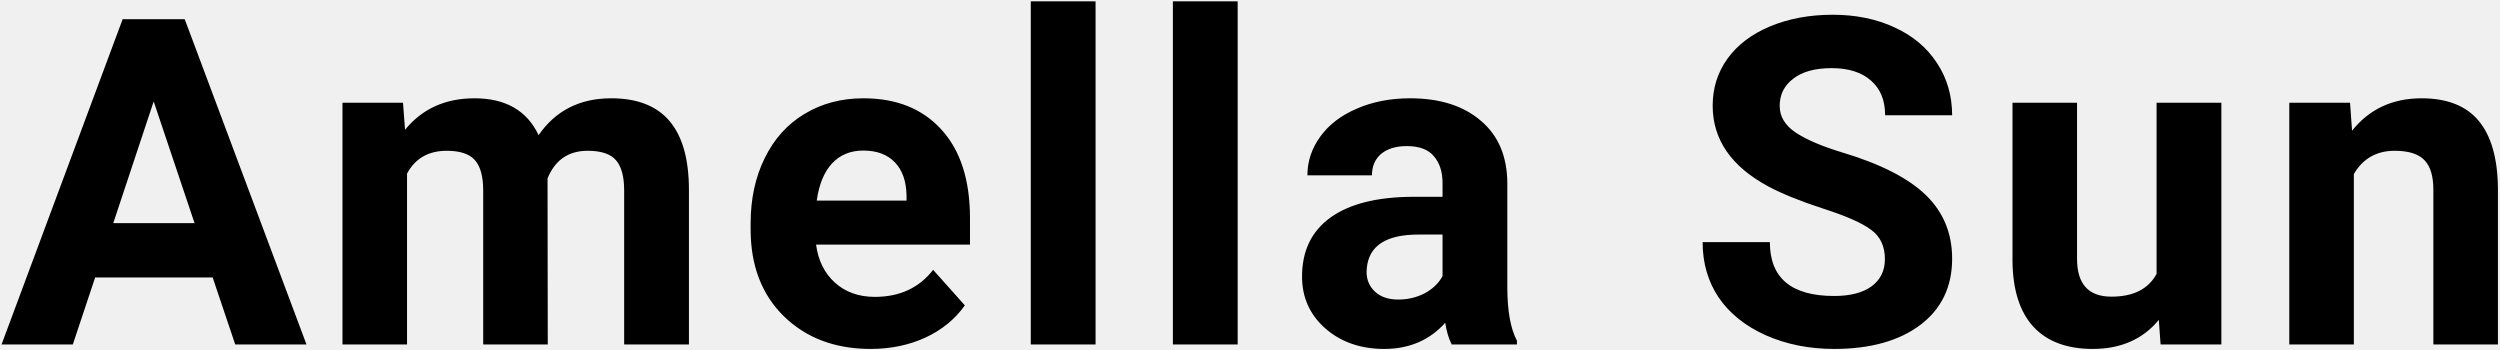
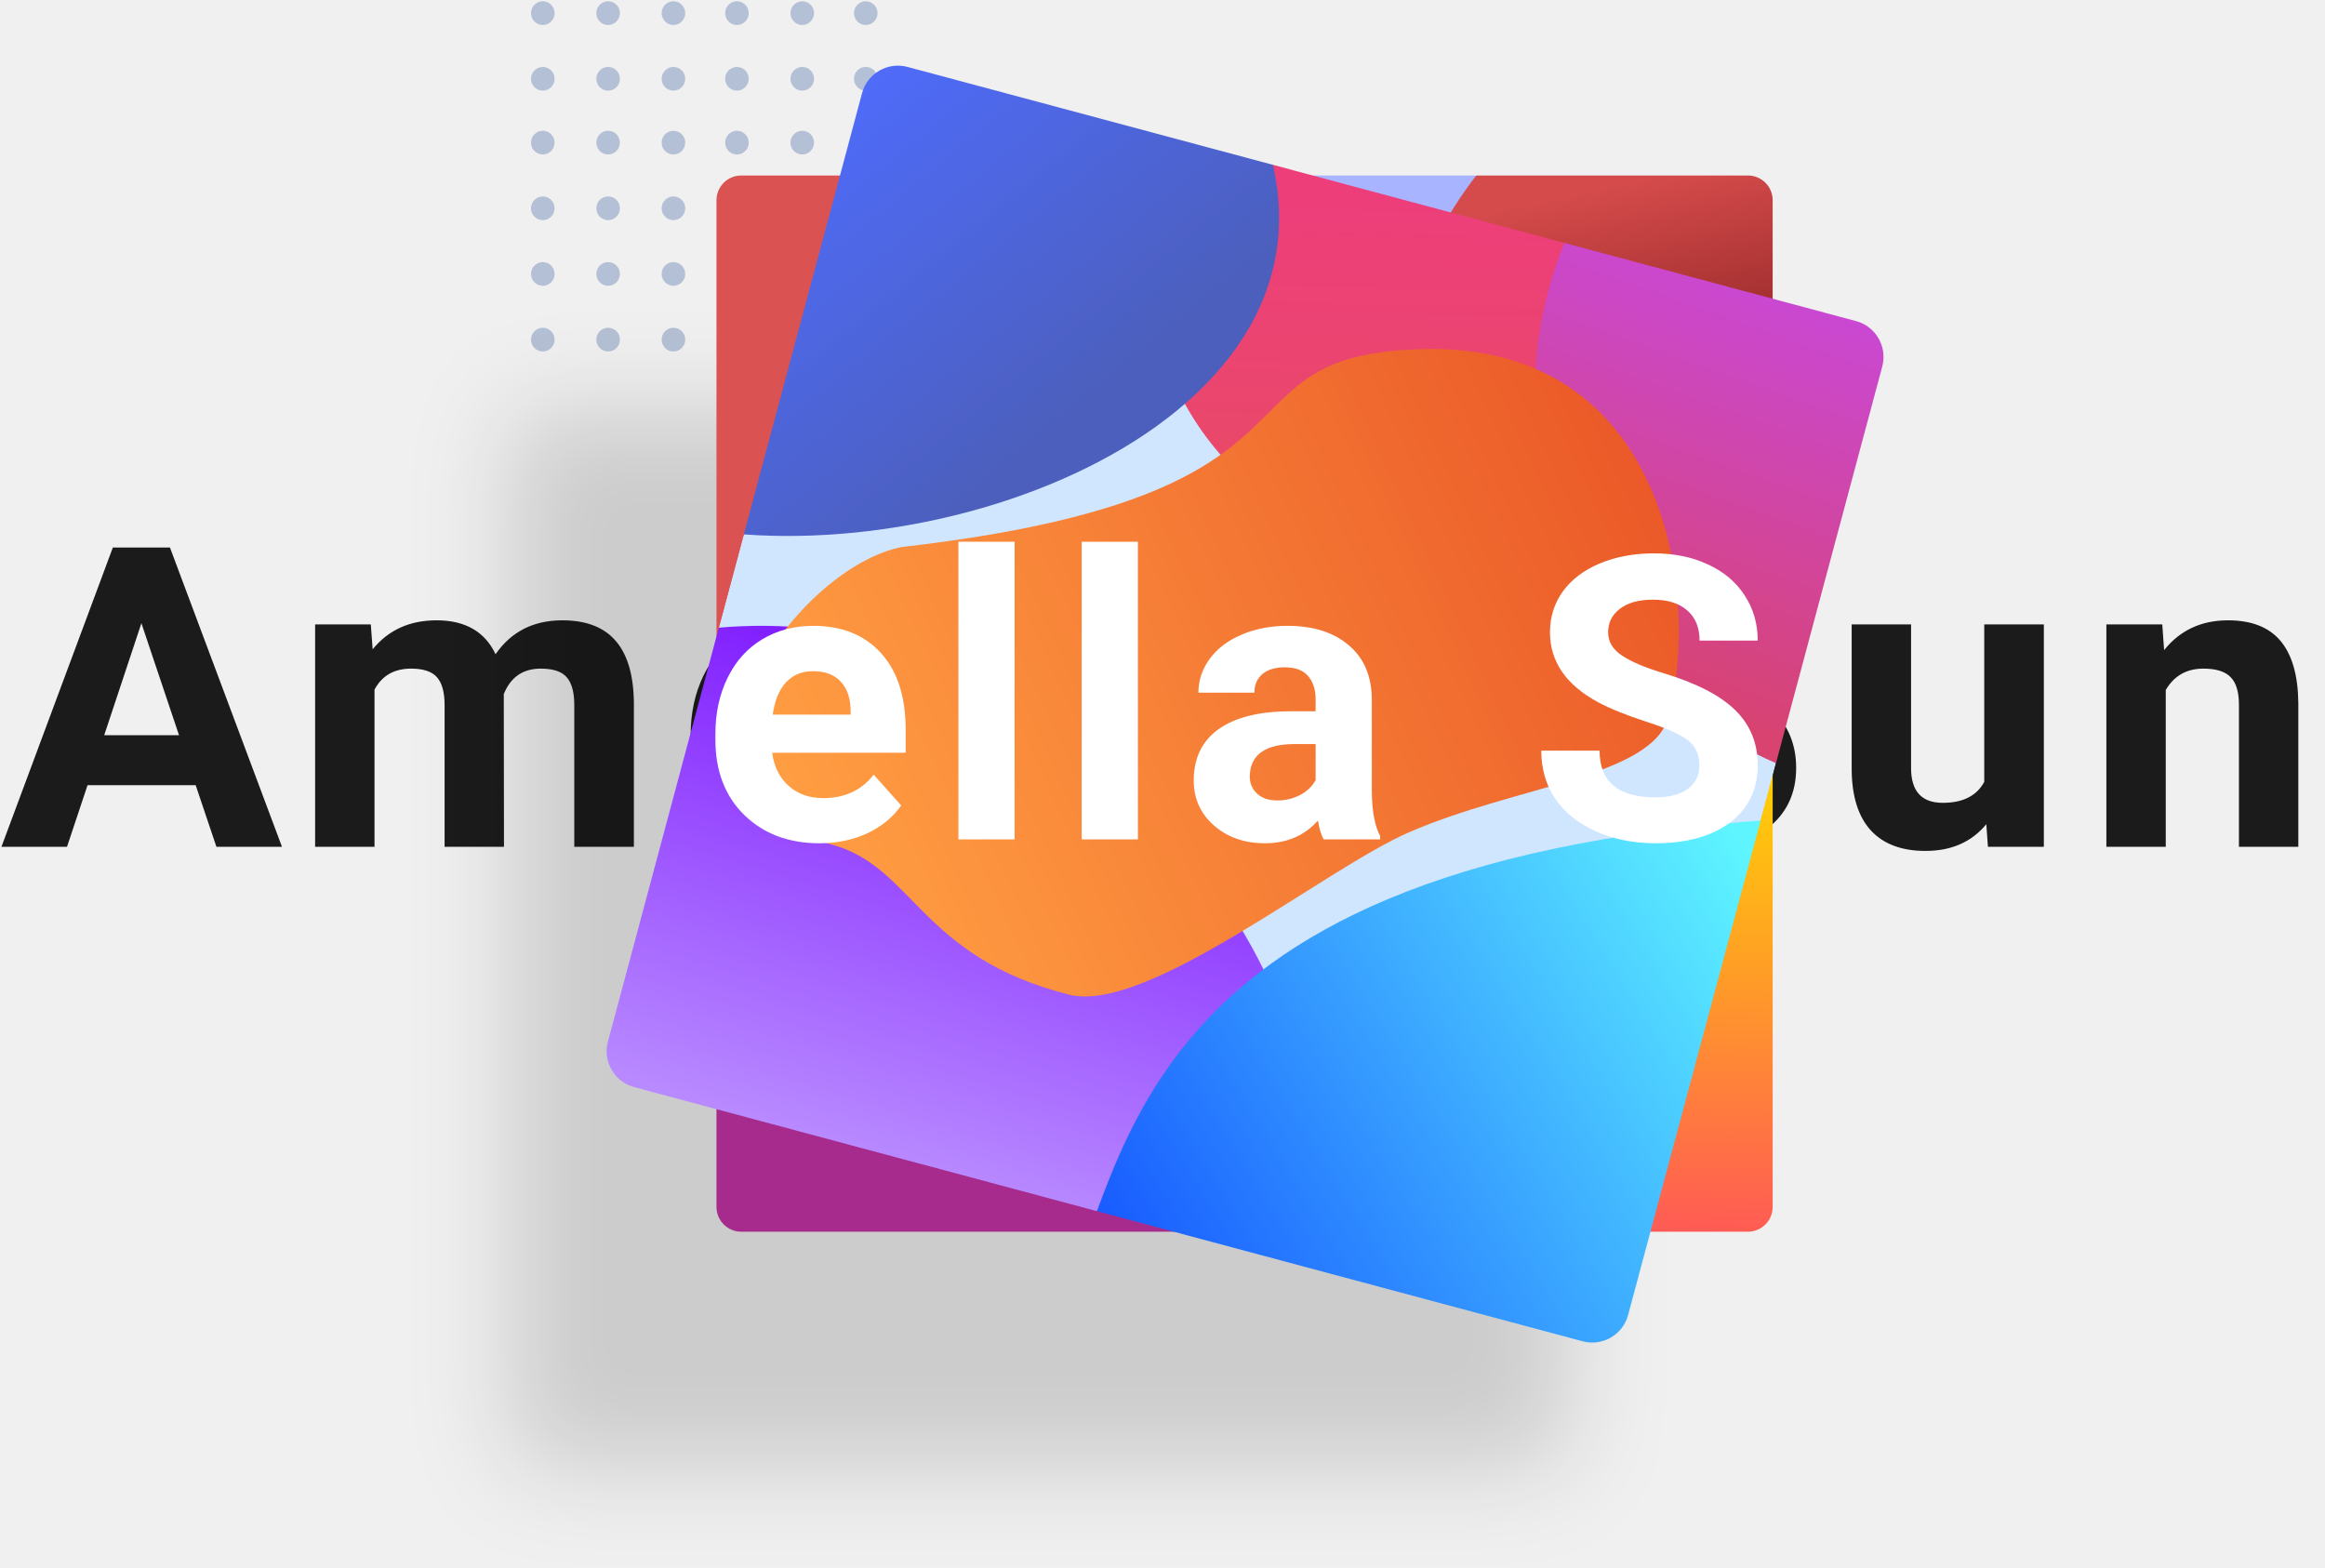
- <svg xmlns="http://www.w3.org/2000/svg" width="929" height="130" viewBox="0 0 929 130" fill="none">
-   <path d="M79.023 103.098H35.361L27.061 128H0.581L45.571 7.141H68.647L113.887 128H87.407L79.023 103.098ZM42.085 82.927H72.3L57.109 37.688L42.085 82.927ZM149.759 38.185L150.506 48.23C156.87 40.427 165.476 36.525 176.322 36.525C187.888 36.525 195.829 41.091 200.145 50.222C206.454 41.091 215.446 36.525 227.123 36.525C236.862 36.525 244.112 39.375 248.871 45.075C253.63 50.72 256.009 59.242 256.009 70.642V128H231.937V70.725C231.937 65.633 230.941 61.926 228.949 59.602C226.957 57.222 223.443 56.032 218.407 56.032C211.213 56.032 206.232 59.463 203.465 66.325L203.548 128H179.559V70.808C179.559 65.606 178.535 61.843 176.488 59.519C174.44 57.194 170.954 56.032 166.029 56.032C159.222 56.032 154.297 58.855 151.254 64.499V128H127.264V38.185H149.759ZM323.508 129.66C310.337 129.66 299.602 125.62 291.301 117.541C283.056 109.462 278.933 98.698 278.933 85.251V82.927C278.933 73.907 280.676 65.855 284.162 58.772C287.649 51.633 292.574 46.154 298.938 42.336C305.357 38.462 312.662 36.525 320.852 36.525C333.137 36.525 342.793 40.399 349.821 48.147C356.905 55.894 360.446 66.879 360.446 81.101V90.895H303.254C304.029 96.761 306.353 101.465 310.227 105.007C314.156 108.549 319.109 110.319 325.085 110.319C334.327 110.319 341.548 106.971 346.75 100.275L358.537 113.474C354.94 118.565 350.07 122.549 343.928 125.427C337.785 128.249 330.979 129.66 323.508 129.66ZM320.769 55.949C316.01 55.949 312.136 57.554 309.148 60.764C306.215 63.973 304.333 68.566 303.503 74.543H336.872V72.634C336.762 67.321 335.323 63.226 332.556 60.349C329.789 57.416 325.86 55.949 320.769 55.949ZM407.11 128H383.038V0.5H407.11V128ZM459.916 128H435.844V0.5H459.916V128ZM539.451 128C538.344 125.842 537.542 123.158 537.044 119.948C531.233 126.423 523.68 129.66 514.383 129.66C505.584 129.66 498.279 127.115 492.469 122.023C486.714 116.932 483.836 110.513 483.836 102.766C483.836 93.247 487.35 85.943 494.378 80.852C501.461 75.76 511.671 73.187 525.008 73.132H536.048V67.985C536.048 63.835 534.969 60.515 532.811 58.024C530.708 55.534 527.36 54.289 522.767 54.289C518.727 54.289 515.545 55.258 513.221 57.194C510.952 59.131 509.817 61.787 509.817 65.163H485.828C485.828 59.961 487.433 55.147 490.643 50.72C493.852 46.293 498.39 42.834 504.256 40.344C510.122 37.798 516.707 36.525 524.012 36.525C535.079 36.525 543.851 39.32 550.325 44.909C556.855 50.443 560.12 58.246 560.12 68.317V107.248C560.175 115.77 561.365 122.217 563.689 126.589V128H539.451ZM519.612 111.315C523.154 111.315 526.419 110.541 529.407 108.991C532.396 107.386 534.609 105.256 536.048 102.6V87.16H527.083C515.075 87.16 508.683 91.311 507.908 99.611L507.825 101.022C507.825 104.011 508.877 106.473 510.979 108.41C513.082 110.347 515.96 111.315 519.612 111.315ZM700.43 96.291C700.43 91.587 698.77 87.99 695.449 85.5C692.129 82.954 686.153 80.298 677.52 77.531C668.887 74.709 662.053 71.942 657.017 69.231C643.293 61.815 636.431 51.827 636.431 39.265C636.431 32.735 638.257 26.924 641.909 21.833C645.617 16.686 650.902 12.675 657.764 9.797C664.681 6.919 672.429 5.48 681.006 5.48C689.639 5.48 697.331 7.058 704.082 10.212C710.834 13.311 716.063 17.71 719.771 23.41C723.534 29.11 725.415 35.585 725.415 42.834H700.513C700.513 37.3 698.77 33.011 695.283 29.968C691.797 26.869 686.9 25.319 680.591 25.319C674.504 25.319 669.772 26.62 666.397 29.221C663.021 31.766 661.333 35.142 661.333 39.348C661.333 43.277 663.298 46.569 667.227 49.226C671.211 51.882 677.049 54.372 684.741 56.696C698.908 60.957 709.229 66.242 715.703 72.551C722.178 78.859 725.415 86.717 725.415 96.125C725.415 106.584 721.459 114.802 713.545 120.778C705.632 126.7 694.979 129.66 681.587 129.66C672.29 129.66 663.823 127.972 656.187 124.597C648.55 121.166 642.712 116.49 638.672 110.568C634.688 104.647 632.695 97.785 632.695 89.982H657.681C657.681 103.319 665.65 109.987 681.587 109.987C687.508 109.987 692.129 108.798 695.449 106.418C698.77 103.983 700.43 100.607 700.43 96.291ZM802.211 118.869C796.29 126.063 788.099 129.66 777.64 129.66C768.012 129.66 760.652 126.893 755.56 121.359C750.525 115.826 747.951 107.718 747.841 97.038V38.185H771.83V96.208C771.83 105.56 776.091 110.236 784.613 110.236C792.748 110.236 798.337 107.414 801.381 101.77V38.185H825.453V128H802.875L802.211 118.869ZM873.279 38.185L874.026 48.562C880.445 40.537 889.05 36.525 899.841 36.525C909.359 36.525 916.443 39.32 921.091 44.909C925.74 50.498 928.119 58.855 928.23 69.978V128H904.241V70.559C904.241 65.467 903.134 61.787 900.92 59.519C898.707 57.194 895.027 56.032 889.88 56.032C883.129 56.032 878.065 58.91 874.69 64.665V128H850.701V38.185H873.279Z" fill="black" />
+ <svg xmlns="http://www.w3.org/2000/svg" width="939" height="633" viewBox="0 0 939 633" fill="none">
+   <path d="M79.023 317.098H35.361L27.061 342H0.581L45.571 221.141H68.647L113.887 342H87.407L79.023 317.098ZM42.085 296.927H72.3L57.109 251.688L42.085 296.927ZM149.759 252.186L150.506 262.229C156.87 254.427 165.476 250.525 176.322 250.525C187.888 250.525 195.829 255.091 200.145 264.222C206.454 255.091 215.446 250.525 227.123 250.525C236.862 250.525 244.112 253.375 248.871 259.075C253.63 264.72 256.009 273.242 256.009 284.642V342H231.937V284.725C231.937 279.633 230.941 275.926 228.949 273.602C226.957 271.222 223.443 270.032 218.407 270.032C211.213 270.032 206.232 273.463 203.465 280.325L203.548 342H179.559V284.808C179.559 279.606 178.535 275.843 176.488 273.519C174.44 271.194 170.954 270.032 166.029 270.032C159.222 270.032 154.297 272.854 151.254 278.499V342H127.264V252.186H149.759ZM323.508 343.66C310.337 343.66 299.602 339.62 291.301 331.541C283.056 323.462 278.933 312.698 278.933 299.251V296.927C278.933 287.907 280.676 279.855 284.162 272.771C287.649 265.633 292.574 260.154 298.938 256.336C305.357 252.462 312.662 250.525 320.852 250.525C333.137 250.525 342.793 254.399 349.821 262.146C356.905 269.894 360.446 280.879 360.446 295.101V304.896H303.254C304.029 310.761 306.353 315.465 310.227 319.007C314.156 322.549 319.109 324.319 325.085 324.319C334.327 324.319 341.548 320.971 346.75 314.275L358.537 327.474C354.94 332.565 350.07 336.549 343.928 339.427C337.785 342.249 330.979 343.66 323.508 343.66ZM320.769 269.949C316.01 269.949 312.136 271.554 309.148 274.764C306.215 277.973 304.333 282.566 303.503 288.543H336.872V286.634C336.762 281.321 335.323 277.226 332.556 274.349C329.789 271.416 325.86 269.949 320.769 269.949ZM407.11 342H383.038V214.5H407.11V342ZM459.916 342H435.844V214.5H459.916V342ZM539.451 342C538.344 339.842 537.542 337.158 537.044 333.948C531.233 340.423 523.68 343.66 514.383 343.66C505.584 343.66 498.279 341.115 492.469 336.023C486.714 330.932 483.836 324.513 483.836 316.766C483.836 307.247 487.35 299.943 494.378 294.852C501.461 289.76 511.671 287.187 525.008 287.132H536.048V281.985C536.048 277.835 534.969 274.515 532.811 272.024C530.708 269.534 527.36 268.289 522.767 268.289C518.727 268.289 515.545 269.257 513.221 271.194C510.952 273.131 509.817 275.787 509.817 279.163H485.828C485.828 273.961 487.433 269.147 490.643 264.72C493.852 260.293 498.39 256.834 504.256 254.344C510.122 251.798 516.707 250.525 524.012 250.525C535.079 250.525 543.851 253.32 550.325 258.909C556.855 264.443 560.12 272.246 560.12 282.317V321.248C560.175 329.77 561.365 336.217 563.689 340.589V342H539.451ZM519.612 325.315C523.154 325.315 526.419 324.541 529.407 322.991C532.396 321.386 534.609 319.256 536.048 316.6V301.16H527.083C515.075 301.16 508.683 305.311 507.908 313.611L507.825 315.022C507.825 318.011 508.877 320.473 510.979 322.41C513.082 324.347 515.96 325.315 519.612 325.315ZM700.43 310.291C700.43 305.587 698.77 301.99 695.449 299.5C692.129 296.954 686.153 294.298 677.52 291.531C668.887 288.709 662.053 285.942 657.017 283.23C643.293 275.815 636.431 265.826 636.431 253.265C636.431 246.735 638.257 240.924 641.909 235.833C645.617 230.687 650.902 226.674 657.764 223.797C664.681 220.919 672.429 219.48 681.006 219.48C689.639 219.48 697.331 221.058 704.082 224.212C710.834 227.311 716.063 231.71 719.771 237.41C723.534 243.11 725.415 249.585 725.415 256.834H700.513C700.513 251.3 698.77 247.011 695.283 243.968C691.797 240.869 686.9 239.319 680.591 239.319C674.504 239.319 669.772 240.62 666.397 243.221C663.021 245.766 661.333 249.142 661.333 253.348C661.333 257.277 663.298 260.569 667.227 263.226C671.211 265.882 677.049 268.372 684.741 270.696C698.908 274.957 709.229 280.242 715.703 286.551C722.178 292.859 725.415 300.717 725.415 310.125C725.415 320.584 721.459 328.802 713.545 334.778C705.632 340.7 694.979 343.66 681.587 343.66C672.29 343.66 663.823 341.972 656.187 338.597C648.55 335.166 642.712 330.49 638.672 324.568C634.688 318.647 632.695 311.785 632.695 303.982H657.681C657.681 317.319 665.65 323.987 681.587 323.987C687.508 323.987 692.129 322.798 695.449 320.418C698.77 317.983 700.43 314.607 700.43 310.291ZM802.211 332.869C796.29 340.063 788.099 343.66 777.64 343.66C768.012 343.66 760.652 340.893 755.56 335.359C750.525 329.826 747.951 321.718 747.841 311.038V252.186H771.83V310.208C771.83 319.56 776.091 324.236 784.613 324.236C792.748 324.236 798.337 321.414 801.381 315.77V252.186H825.453V342H802.875L802.211 332.869ZM873.279 252.186L874.026 262.562C880.445 254.537 889.05 250.525 899.841 250.525C909.359 250.525 916.443 253.32 921.091 258.909C925.74 264.498 928.119 272.854 928.23 283.978V342H904.241V284.559C904.241 279.467 903.134 275.787 900.92 273.519C898.707 271.194 895.027 270.032 889.88 270.032C883.129 270.032 878.065 272.91 874.69 278.665V342H850.701V252.186H873.279Z" fill="#1B1B1B" />
+   <path fill-rule="evenodd" clip-rule="evenodd" d="M250.364 5.305C250.364 7.949 248.231 10.093 245.601 10.093C242.97 10.093 240.838 7.949 240.838 5.305C240.838 2.661 242.97 0.517 245.601 0.517C248.231 0.517 250.364 2.661 250.364 5.305ZM219.22 10.093C221.851 10.093 223.983 7.949 223.983 5.305C223.983 2.661 221.851 0.517 219.22 0.517C216.59 0.517 214.457 2.661 214.457 5.305C214.457 7.949 216.59 10.093 219.22 10.093ZM219.22 36.611C221.851 36.611 223.983 34.467 223.983 31.823C223.983 29.179 221.851 27.035 219.22 27.035C216.59 27.035 214.457 29.179 214.457 31.823C214.457 34.467 216.59 36.611 219.22 36.611ZM223.983 57.604C223.983 60.248 221.851 62.392 219.22 62.392C216.59 62.392 214.457 60.248 214.457 57.604C214.457 54.96 216.59 52.816 219.22 52.816C221.851 52.816 223.983 54.96 223.983 57.604ZM219.22 88.91C221.851 88.91 223.983 86.766 223.983 84.122C223.983 81.478 221.851 79.334 219.22 79.334C216.59 79.334 214.457 81.478 214.457 84.122C214.457 86.766 216.59 88.91 219.22 88.91ZM223.983 110.64C223.983 113.284 221.851 115.428 219.22 115.428C216.59 115.428 214.457 113.284 214.457 110.64C214.457 107.996 216.59 105.852 219.22 105.852C221.851 105.852 223.983 107.996 223.983 110.64ZM219.22 141.946C221.851 141.946 223.983 139.802 223.983 137.158C223.983 134.513 221.851 132.37 219.22 132.37C216.59 132.37 214.457 134.513 214.457 137.158C214.457 139.802 216.59 141.946 219.22 141.946ZM245.601 36.611C248.231 36.611 250.364 34.467 250.364 31.823C250.364 29.179 248.231 27.035 245.601 27.035C242.97 27.035 240.838 29.179 240.838 31.823C240.838 34.467 242.97 36.611 245.601 36.611ZM250.364 57.604C250.364 60.248 248.231 62.392 245.601 62.392C242.97 62.392 240.838 60.248 240.838 57.604C240.838 54.96 242.97 52.816 245.601 52.816C248.231 52.816 250.364 54.96 250.364 57.604ZM245.601 88.91C248.231 88.91 250.364 86.766 250.364 84.122C250.364 81.478 248.231 79.334 245.601 79.334C242.97 79.334 240.838 81.478 240.838 84.122C240.838 86.766 242.97 88.91 245.601 88.91ZM250.364 110.64C250.364 113.284 248.231 115.428 245.601 115.428C242.97 115.428 240.838 113.284 240.838 110.64C240.838 107.996 242.97 105.852 245.601 105.852C248.231 105.852 250.364 107.996 250.364 110.64ZM245.601 141.946C248.231 141.946 250.364 139.802 250.364 137.158C250.364 134.513 248.231 132.37 245.601 132.37C242.97 132.37 240.838 134.513 240.838 137.158C240.838 139.802 242.97 141.946 245.601 141.946ZM276.744 5.305C276.744 7.949 274.612 10.093 271.981 10.093C269.35 10.093 267.218 7.949 267.218 5.305C267.218 2.661 269.35 0.517 271.981 0.517C274.612 0.517 276.744 2.661 276.744 5.305ZM271.981 36.611C274.612 36.611 276.744 34.467 276.744 31.823C276.744 29.179 274.612 27.035 271.981 27.035C269.35 27.035 267.218 29.179 267.218 31.823C267.218 34.467 269.35 36.611 271.981 36.611ZM276.744 57.604C276.744 60.248 274.612 62.392 271.981 62.392C269.35 62.392 267.218 60.248 267.218 57.604C267.218 54.96 269.35 52.816 271.981 52.816C274.612 52.816 276.744 54.96 276.744 57.604ZM271.981 88.91C274.612 88.91 276.744 86.766 276.744 84.122C276.744 81.478 274.612 79.334 271.981 79.334C269.35 79.334 267.218 81.478 267.218 84.122C267.218 86.766 269.35 88.91 271.981 88.91ZM276.744 110.64C276.744 113.284 274.612 115.428 271.981 115.428C269.35 115.428 267.218 113.284 267.218 110.64C267.218 107.996 269.35 105.852 271.981 105.852C274.612 105.852 276.744 107.996 276.744 110.64ZM271.981 141.946C274.612 141.946 276.744 139.802 276.744 137.158C276.744 134.513 274.612 132.37 271.981 132.37C269.35 132.37 267.218 134.513 267.218 137.158C267.218 139.802 269.35 141.946 271.981 141.946ZM328.773 5.305C328.773 7.949 326.64 10.093 324.009 10.093C321.379 10.093 319.246 7.949 319.246 5.305C319.246 2.661 321.379 0.517 324.009 0.517C326.64 0.517 328.773 2.661 328.773 5.305ZM324.009 36.611C326.64 36.611 328.773 34.467 328.773 31.823C328.773 29.179 326.64 27.035 324.009 27.035C321.379 27.035 319.246 29.179 319.246 31.823C319.246 34.467 321.379 36.611 324.009 36.611ZM328.773 57.604C328.773 60.248 326.64 62.392 324.009 62.392C321.379 62.392 319.246 60.248 319.246 57.604C319.246 54.96 321.379 52.816 324.009 52.816C326.64 52.816 328.773 54.96 328.773 57.604ZM324.009 88.91C326.64 88.91 328.773 86.766 328.773 84.122C328.773 81.478 326.64 79.334 324.009 79.334C321.379 79.334 319.246 81.478 319.246 84.122C319.246 86.766 321.379 88.91 324.009 88.91ZM328.773 110.64C328.773 113.284 326.64 115.428 324.009 115.428C321.379 115.428 319.246 113.284 319.246 110.64C319.246 107.996 321.379 105.852 324.009 105.852C326.64 105.852 328.773 107.996 328.773 110.64ZM324.009 141.946C326.64 141.946 328.773 139.802 328.773 137.158C328.773 134.513 326.64 132.37 324.009 132.37C321.379 132.37 319.246 134.513 319.246 137.158C319.246 139.802 321.379 141.946 324.009 141.946ZM302.392 5.305C302.392 7.949 300.259 10.093 297.629 10.093C294.998 10.093 292.866 7.949 292.866 5.305C292.866 2.661 294.998 0.517 297.629 0.517C300.259 0.517 302.392 2.661 302.392 5.305ZM297.629 36.611C300.259 36.611 302.392 34.467 302.392 31.823C302.392 29.179 300.259 27.035 297.629 27.035C294.998 27.035 292.866 29.179 292.866 31.823C292.866 34.467 294.998 36.611 297.629 36.611ZM302.392 57.604C302.392 60.248 300.259 62.392 297.629 62.392C294.998 62.392 292.866 60.248 292.866 57.604C292.866 54.96 294.998 52.816 297.629 52.816C300.259 52.816 302.392 54.96 302.392 57.604ZM297.629 88.91C300.259 88.91 302.392 86.766 302.392 84.122C302.392 81.478 300.259 79.334 297.629 79.334C294.998 79.334 292.866 81.478 292.866 84.122C292.866 86.766 294.998 88.91 297.629 88.91ZM302.392 110.64C302.392 113.284 300.259 115.428 297.629 115.428C294.998 115.428 292.866 113.284 292.866 110.64C292.866 107.996 294.998 105.852 297.629 105.852C300.259 105.852 302.392 107.996 302.392 110.64ZM297.629 141.946C300.259 141.946 302.392 139.802 302.392 137.158C302.392 134.513 300.259 132.37 297.629 132.37C294.998 132.37 292.866 134.513 292.866 137.158C292.866 139.802 294.998 141.946 297.629 141.946ZM354.42 5.305C354.42 7.949 352.287 10.093 349.657 10.093C347.026 10.093 344.894 7.949 344.894 5.305C344.894 2.661 347.026 0.517 349.657 0.517C352.287 0.517 354.42 2.661 354.42 5.305ZM349.657 36.611C352.287 36.611 354.42 34.467 354.42 31.823C354.42 29.179 352.287 27.035 349.657 27.035C347.026 27.035 344.894 29.179 344.894 31.823C344.894 34.467 347.026 36.611 349.657 36.611ZM354.42 57.604C354.42 60.248 352.287 62.392 349.657 62.392C347.026 62.392 344.894 60.248 344.894 57.604C344.894 54.96 347.026 52.816 349.657 52.816C352.287 52.816 354.42 54.96 354.42 57.604ZM349.657 88.91C352.287 88.91 354.42 86.766 354.42 84.122C354.42 81.478 352.287 79.334 349.657 79.334C347.026 79.334 344.894 81.478 344.894 84.122C344.894 86.766 347.026 88.91 349.657 88.91ZM354.42 110.64C354.42 113.284 352.287 115.428 349.657 115.428C347.026 115.428 344.894 113.284 344.894 110.64C344.894 107.996 347.026 105.852 349.657 105.852C352.287 105.852 354.42 107.996 354.42 110.64ZM349.657 141.946C352.287 141.946 354.42 139.802 354.42 137.158C354.42 134.513 352.287 132.37 349.657 132.37C347.026 132.37 344.894 134.513 344.894 137.158C344.894 139.802 347.026 141.946 349.657 141.946Z" fill="#B4C0D5" />
+   <g filter="url(#filter0_d)">
+     <mask id="mask0" mask-type="alpha" maskUnits="userSpaceOnUse" x="289" y="70" width="427" height="428">
+       <rect x="289.367" y="70.879" width="426.565" height="426.565" rx="10" fill="#C4C4C4" />
+     </mask>
+     <g mask="url(#mask0)">
+       <circle cx="346.191" cy="135.28" r="199.266" fill="#DA5252" />
+       <circle cx="532.577" cy="70.879" r="96.981" fill="#A8B4FF" />
+       <circle cx="724.645" cy="170.511" r="162.519" fill="url(#paint0_linear)" />
+       <circle cx="631.452" cy="351.593" r="211.767" fill="url(#paint1_linear)" />
+       <circle cx="346.191" cy="483.048" r="199.266" fill="#A72B8C" />
+     </g>
+   </g>
+   <mask id="mask1" mask-type="alpha" maskUnits="userSpaceOnUse" x="241" y="23" width="524" height="523">
+     <rect x="352.038" y="23.146" width="426.565" height="426.565" rx="15" transform="rotate(15 352.038 23.1458)" fill="#C4C4C4" />
+   </mask>
+   <g mask="url(#mask1)">
+     <rect x="352.038" y="23.146" width="426.565" height="426.565" rx="15" transform="rotate(15 352.038 23.1458)" fill="#D0E6FF" />
+     <circle cx="581.587" cy="106.148" r="117.744" transform="rotate(15 581.587 106.148)" fill="url(#paint2_linear)" />
+     <path d="M512.566 52.758C511.878 55.578 511.984 58.623 512.772 61.417C544.714 174.641 368.59 237.941 263.619 209.814C157.317 181.331 94.233 72.066 122.717 -34.235C151.2 -140.537 260.465 -203.621 366.766 -175.138C471.623 -147.041 538.115 -51.85 512.566 52.758Z" fill="url(#paint3_linear)" />
+     <circle cx="782.385" cy="159.304" r="162.519" transform="rotate(15 782.385 159.304)" fill="url(#paint4_linear)" />
+     <path d="M504.28 500.326C501.694 502.549 499.643 505.455 498.675 508.725C468.119 611.943 360.655 672.568 256.059 644.542C149.758 616.058 86.674 506.793 115.157 400.492C143.641 294.19 252.905 231.106 359.207 259.59C463.519 287.54 573.722 440.604 504.28 500.326Z" fill="url(#paint5_linear)" />
+     <path d="M907.486 657.113C869.403 799.239 723.316 883.582 581.19 845.5C439.824 807.621 385.795 679.564 422.697 538.337C423.089 536.837 423.72 535.428 424.517 534.098C456.807 480.177 445.133 349.497 716.558 330.987C718.192 330.876 719.918 331.034 721.497 331.472C862.171 370.547 945.354 515.789 907.486 657.113Z" fill="url(#paint6_linear)" />
+     <path d="M673.882 289.465C667.379 313.733 612.741 317.143 568.971 336.175C534.869 351.003 463.187 409.636 431.786 401.703C371.31 386.425 369.301 350.02 335.585 340.986C257.545 320.076 319.674 229.381 364.377 220.897C547.286 199.932 486 143.504 574.157 141.003C673.882 138.174 686.756 241.417 673.882 289.465Z" fill="url(#paint7_linear)" />
+   </g>
+   <path d="M330.949 340.568C318.531 340.568 308.409 336.759 300.582 329.142C292.808 321.524 288.921 311.375 288.921 298.697V296.505C288.921 288 290.564 280.409 293.852 273.73C297.139 267 301.782 261.834 307.783 258.234C313.835 254.582 320.722 252.755 328.444 252.755C340.028 252.755 349.132 256.408 355.759 263.712C362.437 271.017 365.777 281.374 365.777 294.783V304.019H311.852C312.583 309.549 314.774 313.984 318.427 317.324C322.131 320.663 326.801 322.333 332.436 322.333C341.149 322.333 347.958 319.176 352.863 312.863L363.977 325.307C360.585 330.107 355.994 333.863 350.202 336.577C344.41 339.238 337.993 340.568 330.949 340.568ZM328.366 271.069C323.879 271.069 320.227 272.582 317.409 275.609C314.644 278.635 312.87 282.965 312.087 288.601H343.55V286.8C343.445 281.792 342.089 277.93 339.48 275.217C336.871 272.452 333.166 271.069 328.366 271.069Z" fill="white" />
+   <path d="M409.774 339.003H387.077V218.789H409.774V339.003Z" fill="white" />
+   <path d="M459.563 339.003H436.866V218.789H459.563V339.003Z" fill="white" />
+   <path d="M534.553 339.003C533.509 336.968 532.752 334.437 532.283 331.411C526.804 337.516 519.682 340.568 510.917 340.568C502.621 340.568 495.733 338.168 490.255 333.368C484.828 328.568 482.115 322.515 482.115 315.21C482.115 306.236 485.428 299.349 492.055 294.549C498.733 289.748 508.36 287.322 520.934 287.27H531.344V282.418C531.344 278.504 530.326 275.374 528.291 273.026C526.309 270.678 523.152 269.504 518.821 269.504C515.012 269.504 512.012 270.417 509.821 272.243C507.682 274.069 506.612 276.574 506.612 279.757H483.994C483.994 274.852 485.507 270.313 488.533 266.139C491.559 261.964 495.838 258.703 501.368 256.356C506.899 253.955 513.108 252.755 519.995 252.755C530.431 252.755 538.701 255.39 544.805 260.66C550.962 265.878 554.04 273.235 554.04 282.731V319.437C554.093 327.472 555.214 333.55 557.406 337.672V339.003H534.553ZM515.847 323.272C519.187 323.272 522.265 322.541 525.082 321.08C527.9 319.567 529.987 317.558 531.344 315.054V300.497H522.891C511.569 300.497 505.542 304.41 504.812 312.236L504.734 313.567C504.734 316.384 505.725 318.706 507.708 320.532C509.69 322.359 512.404 323.272 515.847 323.272Z" fill="white" />
+   <path d="M686.332 309.106C686.332 304.671 684.767 301.279 681.637 298.931C678.506 296.531 672.871 294.027 664.731 291.418C656.592 288.757 650.148 286.148 645.4 283.592C632.46 276.6 625.99 267.182 625.99 255.338C625.99 249.181 627.712 243.703 631.156 238.903C634.652 234.05 639.635 230.267 646.104 227.554C652.627 224.841 659.931 223.484 668.019 223.484C676.158 223.484 683.411 224.971 689.776 227.946C696.142 230.867 701.072 235.015 704.568 240.39C708.116 245.764 709.89 251.868 709.89 258.703H686.411C686.411 253.486 684.767 249.442 681.48 246.572C678.193 243.651 673.575 242.19 667.627 242.19C661.888 242.19 657.427 243.416 654.244 245.868C651.061 248.268 649.47 251.451 649.47 255.416C649.47 259.121 651.322 262.225 655.027 264.73C658.783 267.234 664.288 269.582 671.54 271.774C684.898 275.791 694.628 280.774 700.733 286.722C706.838 292.67 709.89 300.079 709.89 308.949C709.89 318.811 706.159 326.559 698.698 332.194C691.237 337.777 681.193 340.568 668.566 340.568C659.801 340.568 651.818 338.977 644.617 335.794C637.417 332.559 631.913 328.15 628.104 322.567C624.347 316.984 622.469 310.515 622.469 303.158H646.026C646.026 315.732 653.54 322.019 668.566 322.019C674.149 322.019 678.506 320.898 681.637 318.654C684.767 316.358 686.332 313.176 686.332 309.106Z" fill="white" />
+   <defs>
+     <filter id="filter0_d" x="166.367" y="70.879" width="549.565" height="561.565" filterUnits="userSpaceOnUse" color-interpolation-filters="sRGB">
+       <feFlood flood-opacity="0" result="BackgroundImageFix" />
+       <feColorMatrix in="SourceAlpha" type="matrix" values="0 0 0 0 0 0 0 0 0 0 0 0 0 0 0 0 0 0 127 0" />
+       <feOffset dx="-83" dy="95" />
+       <feGaussianBlur stdDeviation="20" />
+       <feColorMatrix type="matrix" values="0 0 0 0 0 0 0 0 0 0 0 0 0 0 0 0 0 0 0.15 0" />
+       <feBlend mode="normal" in2="BackgroundImageFix" result="effect1_dropShadow" />
+       <feBlend mode="normal" in="SourceGraphic" in2="effect1_dropShadow" result="shape" />
+     </filter>
+     <linearGradient id="paint0_linear" x1="670.329" y1="71.231" x2="692.486" y2="175.417" gradientUnits="userSpaceOnUse">
+       <stop stop-color="#D54B4B" />
+       <stop offset="1" stop-color="#7D1A1A" />
+     </linearGradient>
+     <linearGradient id="paint1_linear" x1="706.157" y1="302.703" x2="701.443" y2="504.474" gradientUnits="userSpaceOnUse">
+       <stop stop-color="#FFD600" />
+       <stop offset="1" stop-color="#FF5757" />
+     </linearGradient>
+     <linearGradient id="paint2_linear" x1="554.031" y1="86.657" x2="580.704" y2="197.132" gradientUnits="userSpaceOnUse">
+       <stop stop-color="#ED3E7A" />
+       <stop offset="1" stop-color="#E94969" />
+     </linearGradient>
+     <linearGradient id="paint3_linear" x1="342.686" y1="17.489" x2="454.886" y2="154.203" gradientUnits="userSpaceOnUse">
+       <stop stop-color="#4F6CFF" />
+       <stop offset="1" stop-color="#4C5FBC" />
+     </linearGradient>
+     <linearGradient id="paint4_linear" x1="775.922" y1="105.485" x2="759.53" y2="313.885" gradientUnits="userSpaceOnUse">
+       <stop stop-color="#C749E7" />
+       <stop offset="1" stop-color="#D8436F" />
+     </linearGradient>
+     <linearGradient id="paint5_linear" x1="359.207" y1="259.59" x2="290.829" y2="480.432" gradientUnits="userSpaceOnUse">
+       <stop stop-color="#7F1BFF" />
+       <stop offset="1" stop-color="#C19BFF" />
+     </linearGradient>
+     <linearGradient id="paint6_linear" x1="700.971" y1="337.117" x2="440.743" y2="497.403" gradientUnits="userSpaceOnUse">
+       <stop stop-color="#5EF5FF" />
+       <stop offset="1" stop-color="#1758FF" />
+     </linearGradient>
+     <linearGradient id="paint7_linear" x1="677.4" y1="179.189" x2="329.523" y2="340.229" gradientUnits="userSpaceOnUse">
+       <stop stop-color="#EA5627" />
+       <stop offset="1" stop-color="#FF9D42" />
+     </linearGradient>
+   </defs>
</svg>
